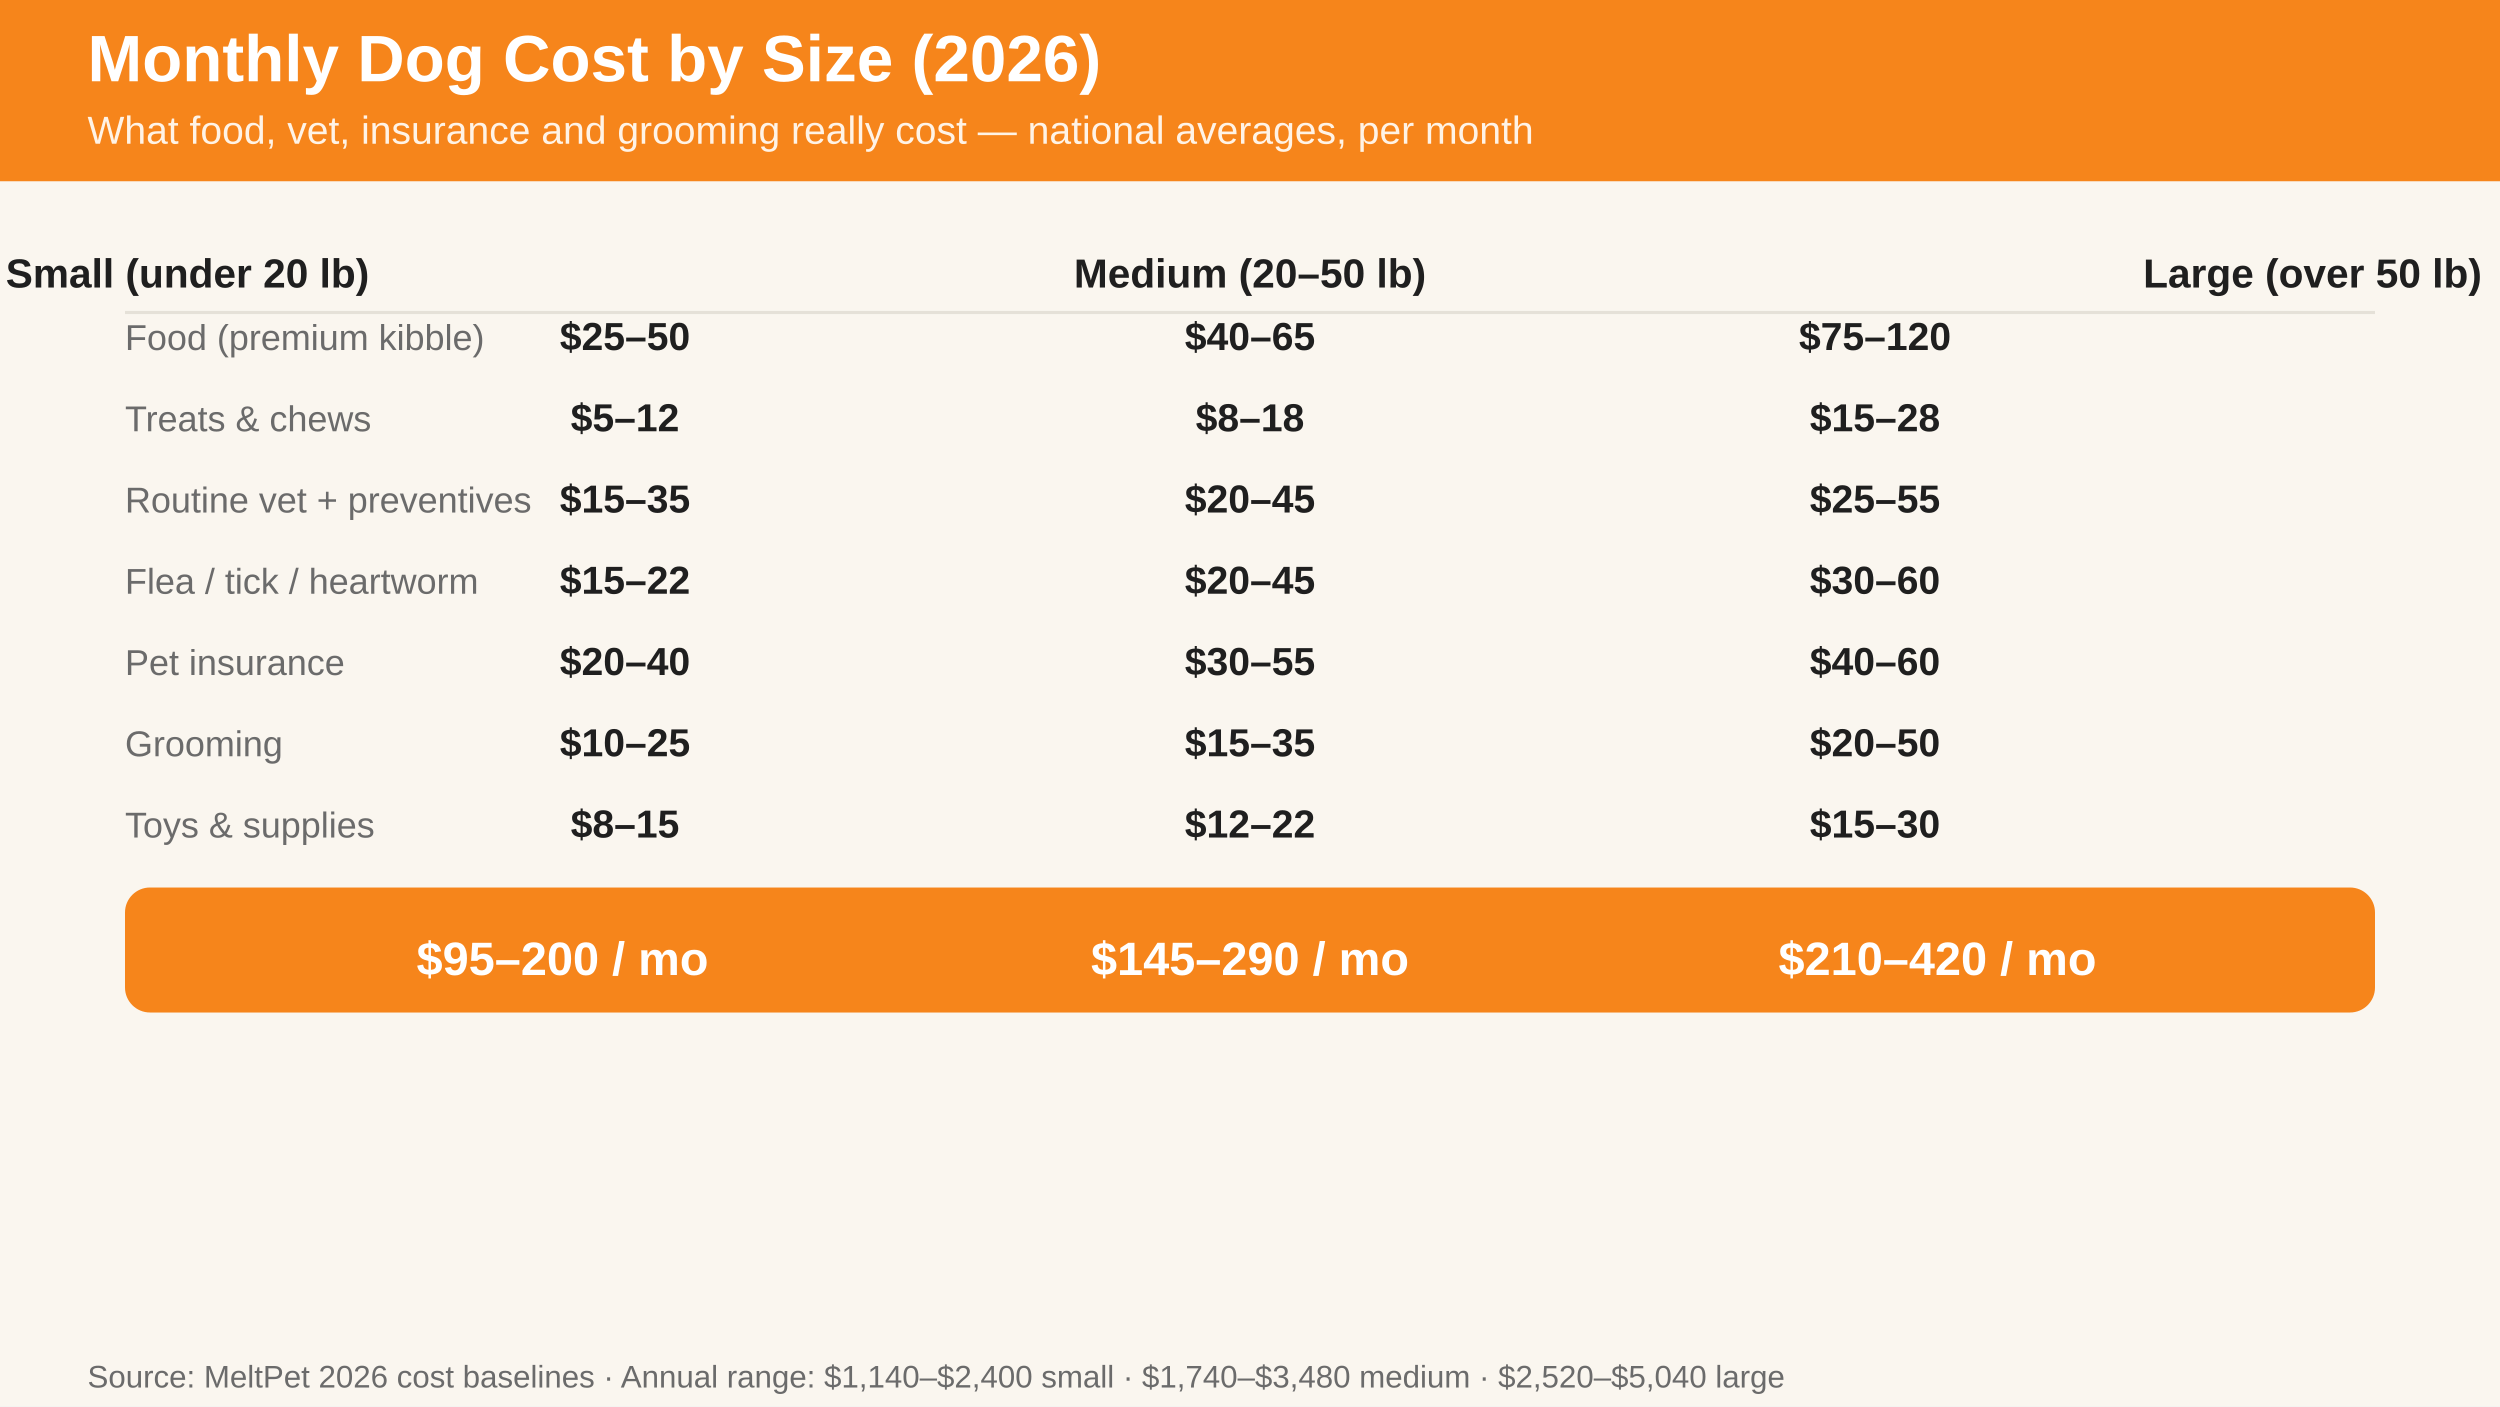
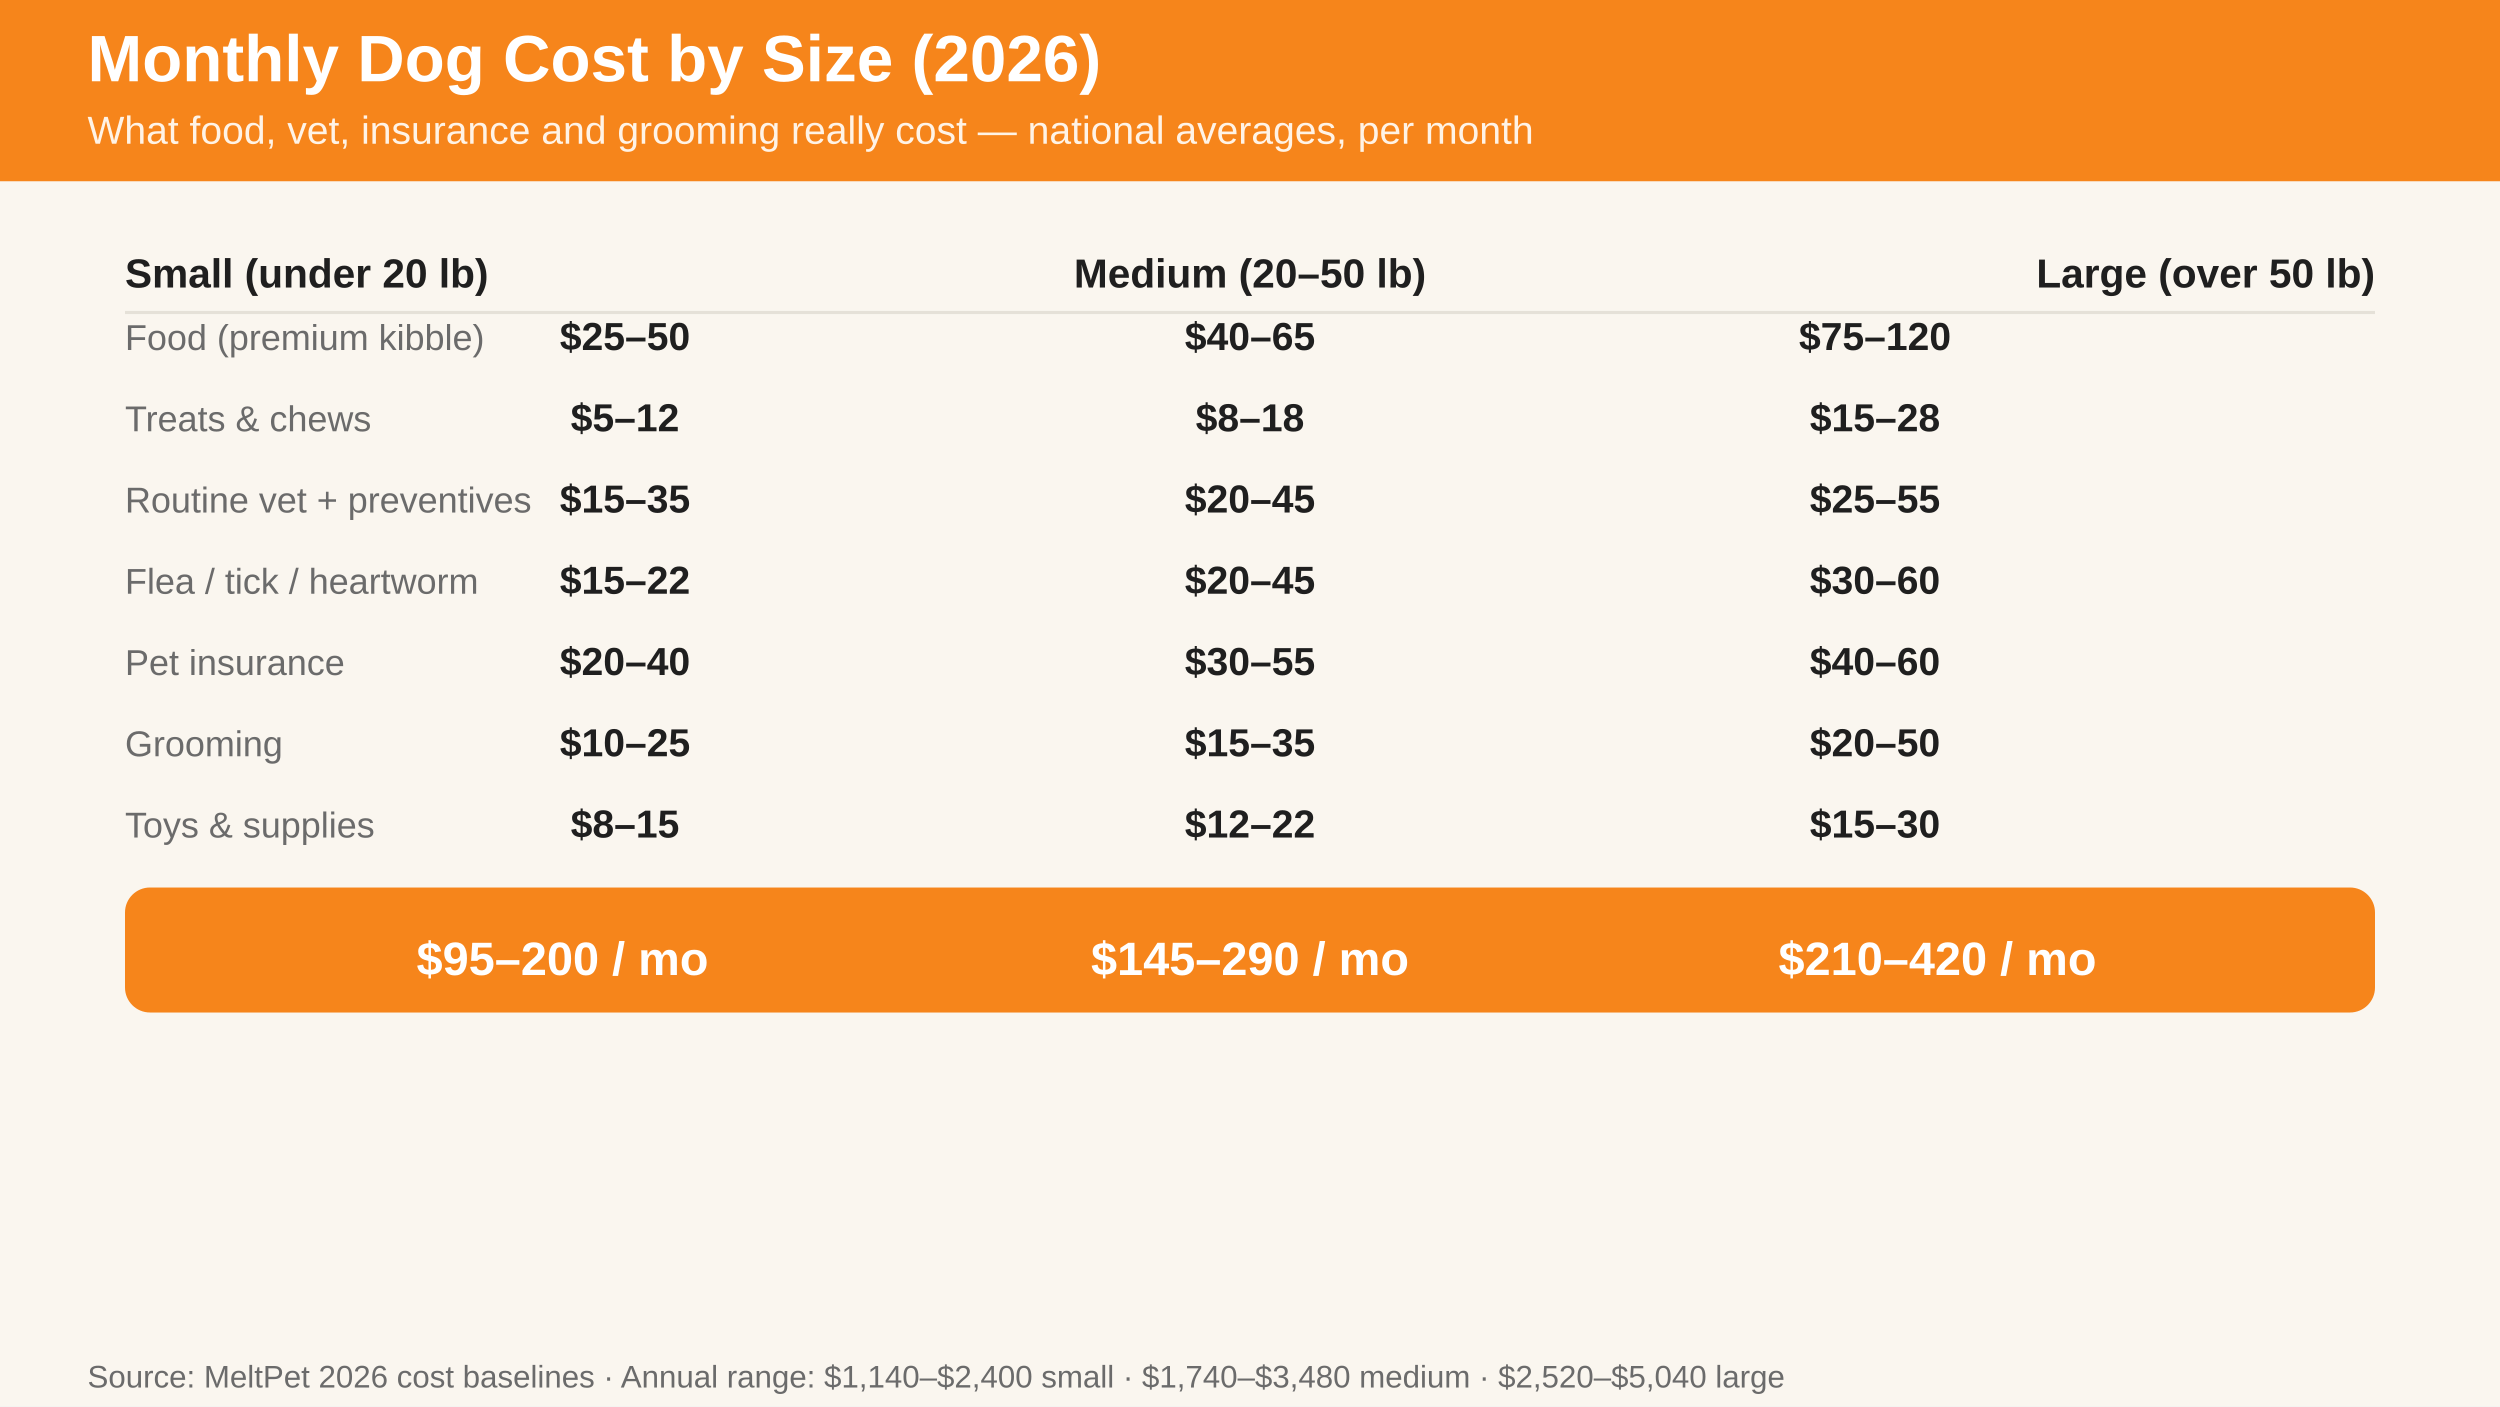
<svg xmlns="http://www.w3.org/2000/svg" viewBox="0 0 800 450" width="800" height="450">
  <rect width="800" height="450" fill="#FAF6EF" />
  <rect x="0" y="0" width="800" height="58" fill="#F6851B" />
  <text x="28" y="26" font-family="Arial,Helvetica,sans-serif" font-size="21" font-weight="700" fill="#FFFFFF">Monthly Dog Cost by Size (2026)</text>
  <text x="28" y="46" font-family="Arial,Helvetica,sans-serif" font-size="12.5" fill="#FFF3E6">What food, vet, insurance and grooming really cost — national averages, per month</text>
-   <text x="60" y="92" text-anchor="middle" font-family="Arial,Helvetica,sans-serif" font-size="13" font-weight="700" fill="#1F1F1F">Small (under 20 lb)</text>
+   <text x="40" y="92" font-family="Arial,Helvetica,sans-serif" font-size="13" font-weight="700" fill="#1F1F1F">Small (under 20 lb)</text>
  <text x="400" y="92" text-anchor="middle" font-family="Arial,Helvetica,sans-serif" font-size="13" font-weight="700" fill="#1F1F1F">Medium (20–50 lb)</text>
-   <text x="740" y="92" text-anchor="middle" font-family="Arial,Helvetica,sans-serif" font-size="13" font-weight="700" fill="#1F1F1F">Large (over 50 lb)</text>
+   <text x="760" y="92" text-anchor="end" font-family="Arial,Helvetica,sans-serif" font-size="13" font-weight="700" fill="#1F1F1F">Large (over 50 lb)</text>
  <line x1="40" y1="100" x2="760" y2="100" stroke="#E5E1D8" />
  <text x="40" y="112" font-family="Arial,Helvetica,sans-serif" font-size="11.5" fill="#6B6B6B">Food (premium kibble)</text>
  <text x="200" y="112" text-anchor="middle" font-family="Arial,Helvetica,sans-serif" font-size="12.5" font-weight="700" fill="#1F1F1F">$25–50</text>
  <text x="400" y="112" text-anchor="middle" font-family="Arial,Helvetica,sans-serif" font-size="12.5" font-weight="700" fill="#1F1F1F">$40–65</text>
  <text x="600" y="112" text-anchor="middle" font-family="Arial,Helvetica,sans-serif" font-size="12.5" font-weight="700" fill="#1F1F1F">$75–120</text>
  <text x="40" y="138" font-family="Arial,Helvetica,sans-serif" font-size="11.5" fill="#6B6B6B">Treats &amp; chews</text>
  <text x="200" y="138" text-anchor="middle" font-family="Arial,Helvetica,sans-serif" font-size="12.5" font-weight="700" fill="#1F1F1F">$5–12</text>
  <text x="400" y="138" text-anchor="middle" font-family="Arial,Helvetica,sans-serif" font-size="12.5" font-weight="700" fill="#1F1F1F">$8–18</text>
  <text x="600" y="138" text-anchor="middle" font-family="Arial,Helvetica,sans-serif" font-size="12.5" font-weight="700" fill="#1F1F1F">$15–28</text>
  <text x="40" y="164" font-family="Arial,Helvetica,sans-serif" font-size="11.5" fill="#6B6B6B">Routine vet + preventives</text>
  <text x="200" y="164" text-anchor="middle" font-family="Arial,Helvetica,sans-serif" font-size="12.5" font-weight="700" fill="#1F1F1F">$15–35</text>
  <text x="400" y="164" text-anchor="middle" font-family="Arial,Helvetica,sans-serif" font-size="12.5" font-weight="700" fill="#1F1F1F">$20–45</text>
  <text x="600" y="164" text-anchor="middle" font-family="Arial,Helvetica,sans-serif" font-size="12.5" font-weight="700" fill="#1F1F1F">$25–55</text>
  <text x="40" y="190" font-family="Arial,Helvetica,sans-serif" font-size="11.5" fill="#6B6B6B">Flea / tick / heartworm</text>
  <text x="200" y="190" text-anchor="middle" font-family="Arial,Helvetica,sans-serif" font-size="12.5" font-weight="700" fill="#1F1F1F">$15–22</text>
  <text x="400" y="190" text-anchor="middle" font-family="Arial,Helvetica,sans-serif" font-size="12.5" font-weight="700" fill="#1F1F1F">$20–45</text>
  <text x="600" y="190" text-anchor="middle" font-family="Arial,Helvetica,sans-serif" font-size="12.5" font-weight="700" fill="#1F1F1F">$30–60</text>
  <text x="40" y="216" font-family="Arial,Helvetica,sans-serif" font-size="11.5" fill="#6B6B6B">Pet insurance</text>
  <text x="200" y="216" text-anchor="middle" font-family="Arial,Helvetica,sans-serif" font-size="12.5" font-weight="700" fill="#1F1F1F">$20–40</text>
  <text x="400" y="216" text-anchor="middle" font-family="Arial,Helvetica,sans-serif" font-size="12.5" font-weight="700" fill="#1F1F1F">$30–55</text>
  <text x="600" y="216" text-anchor="middle" font-family="Arial,Helvetica,sans-serif" font-size="12.5" font-weight="700" fill="#1F1F1F">$40–60</text>
  <text x="40" y="242" font-family="Arial,Helvetica,sans-serif" font-size="11.5" fill="#6B6B6B">Grooming</text>
  <text x="200" y="242" text-anchor="middle" font-family="Arial,Helvetica,sans-serif" font-size="12.5" font-weight="700" fill="#1F1F1F">$10–25</text>
  <text x="400" y="242" text-anchor="middle" font-family="Arial,Helvetica,sans-serif" font-size="12.5" font-weight="700" fill="#1F1F1F">$15–35</text>
  <text x="600" y="242" text-anchor="middle" font-family="Arial,Helvetica,sans-serif" font-size="12.5" font-weight="700" fill="#1F1F1F">$20–50</text>
  <text x="40" y="268" font-family="Arial,Helvetica,sans-serif" font-size="11.5" fill="#6B6B6B">Toys &amp; supplies</text>
  <text x="200" y="268" text-anchor="middle" font-family="Arial,Helvetica,sans-serif" font-size="12.5" font-weight="700" fill="#1F1F1F">$8–15</text>
  <text x="400" y="268" text-anchor="middle" font-family="Arial,Helvetica,sans-serif" font-size="12.5" font-weight="700" fill="#1F1F1F">$12–22</text>
  <text x="600" y="268" text-anchor="middle" font-family="Arial,Helvetica,sans-serif" font-size="12.5" font-weight="700" fill="#1F1F1F">$15–30</text>
  <rect x="40" y="284" width="720" height="40" rx="8" fill="#F6851B" />
  <text x="180" y="312" text-anchor="middle" font-family="Arial,Helvetica,sans-serif" font-size="15" font-weight="800" fill="#FFFFFF">$95–200 / mo</text>
  <text x="400" y="312" text-anchor="middle" font-family="Arial,Helvetica,sans-serif" font-size="15" font-weight="800" fill="#FFFFFF">$145–290 / mo</text>
  <text x="620" y="312" text-anchor="middle" font-family="Arial,Helvetica,sans-serif" font-size="15" font-weight="800" fill="#FFFFFF">$210–420 / mo</text>
  <rect x="0" y="428" width="800" height="22" fill="#FAF6EF" />
  <text x="28" y="444" font-family="Arial,Helvetica,sans-serif" font-size="10" fill="#6B6B6B">Source: MeltPet 2026 cost baselines · Annual range: $1,140–$2,400 small · $1,740–$3,480 medium · $2,520–$5,040 large</text>
</svg>
